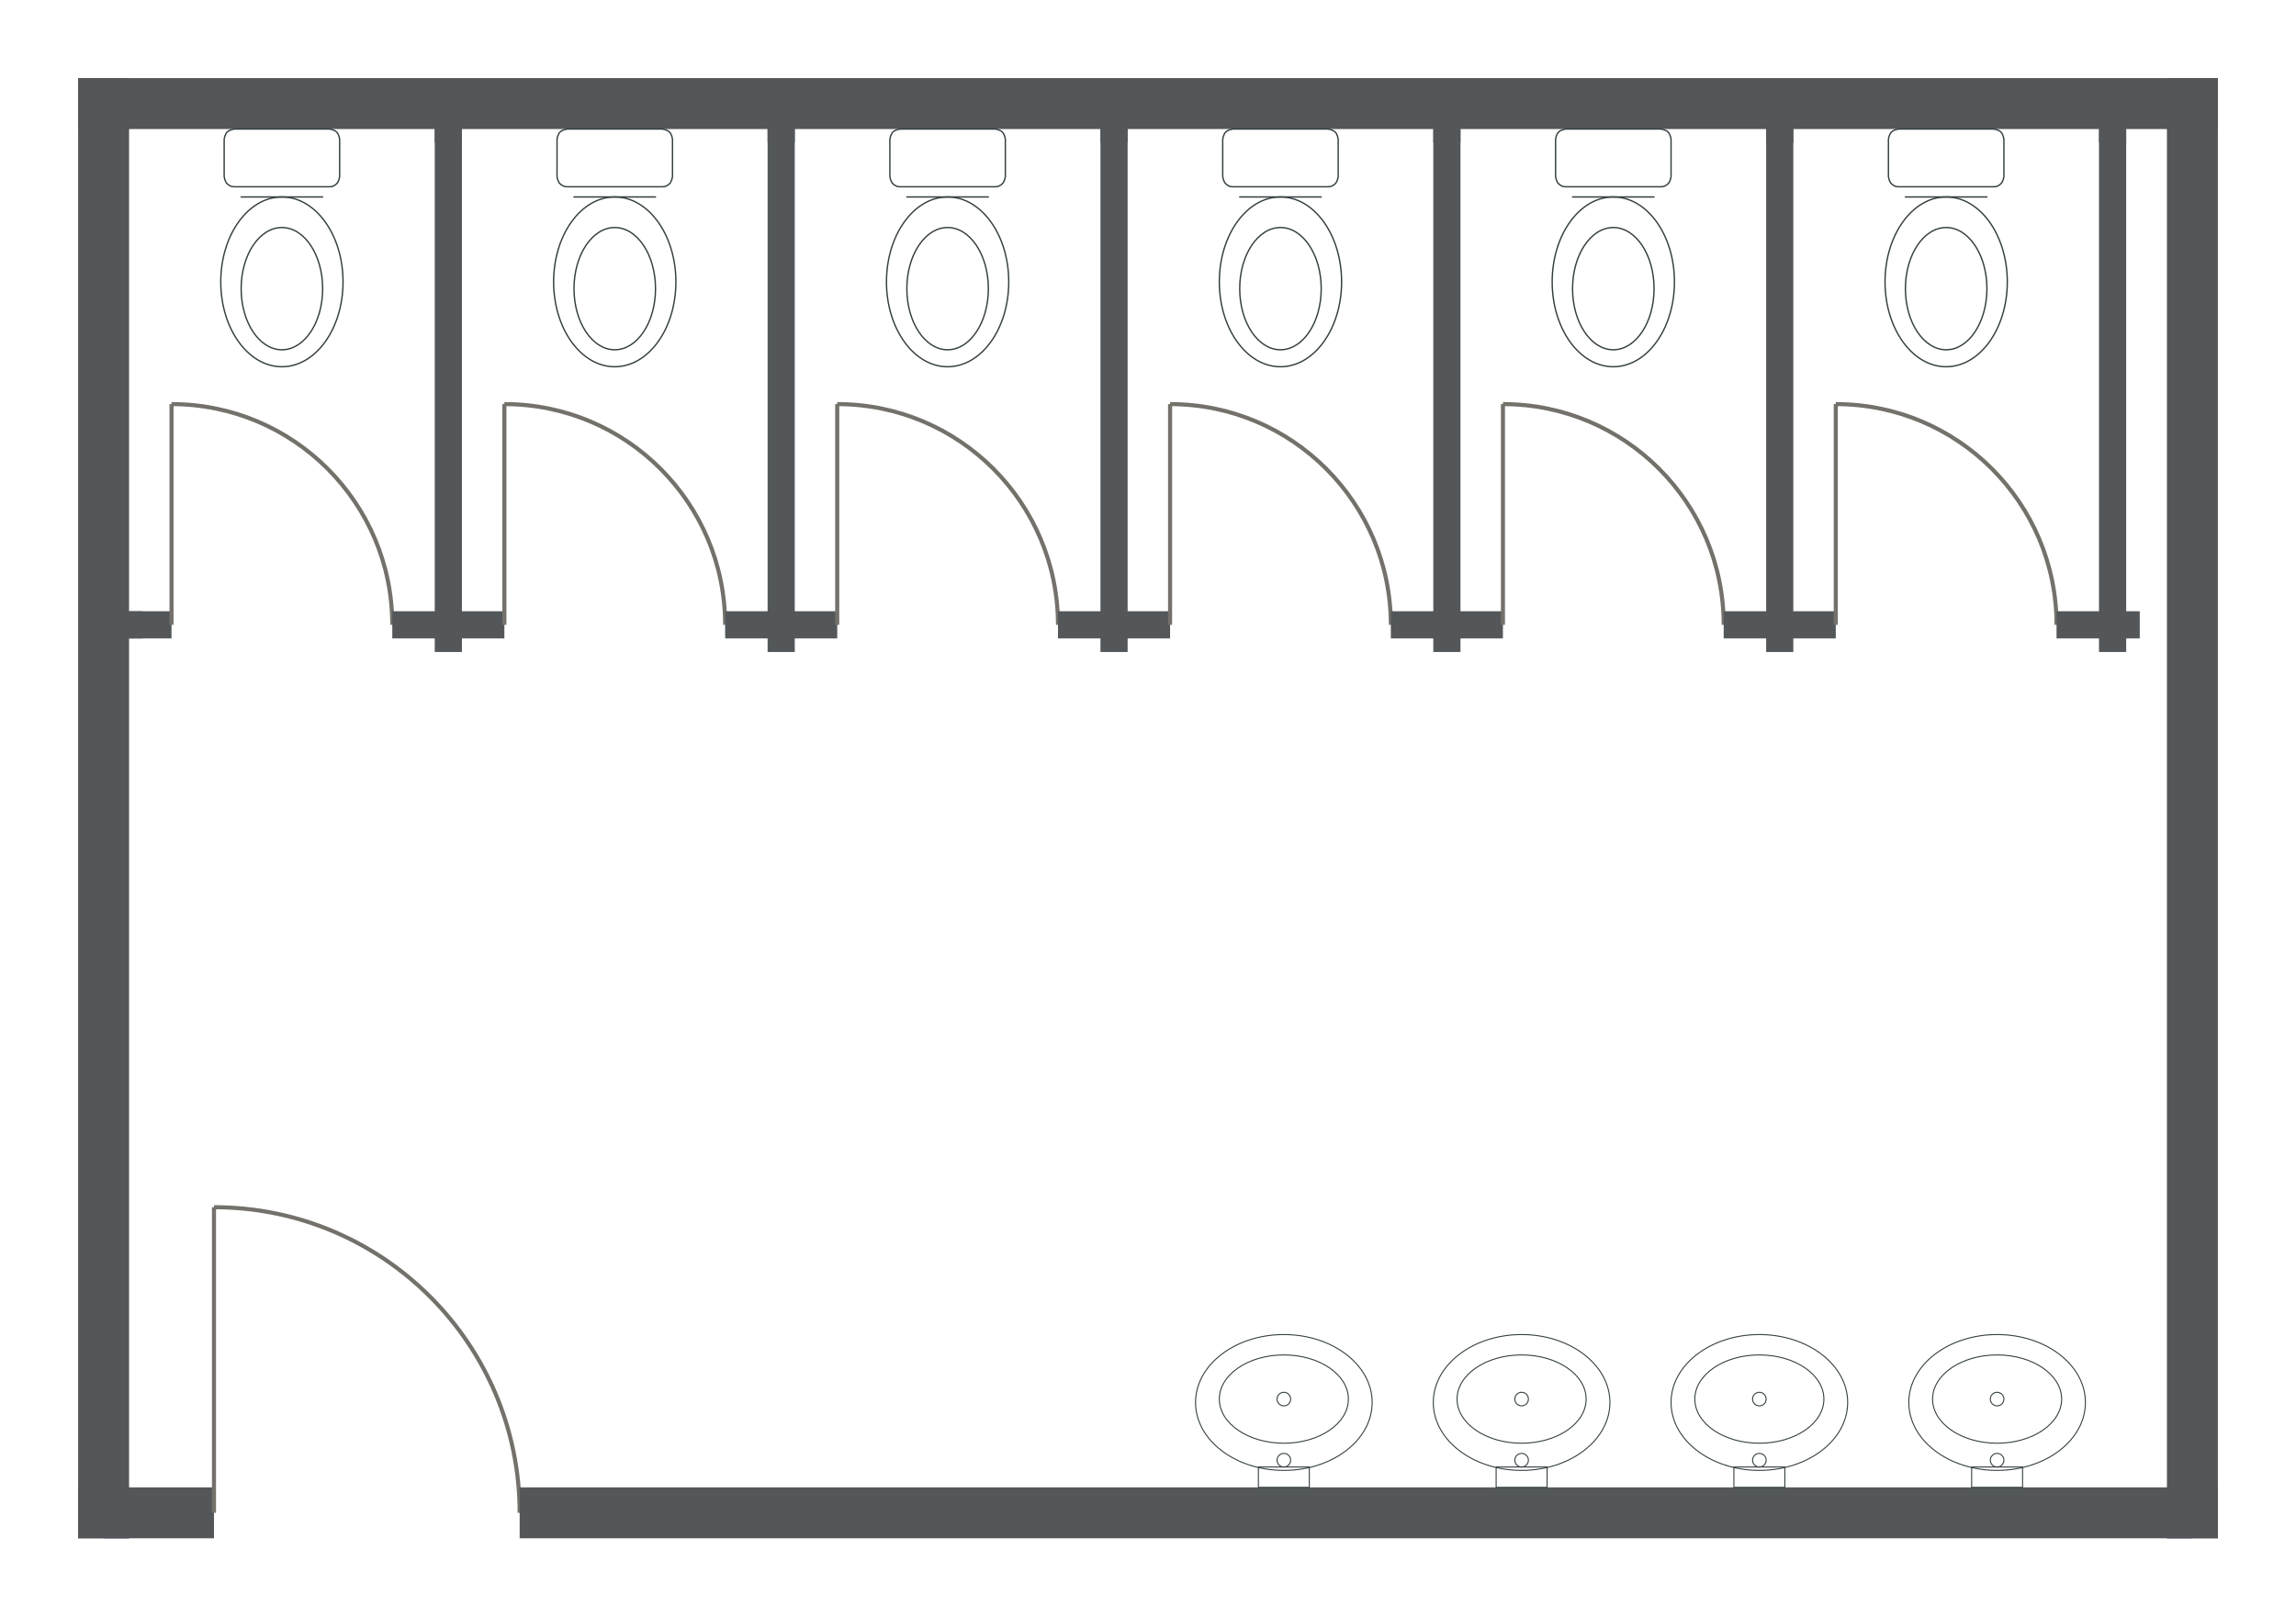
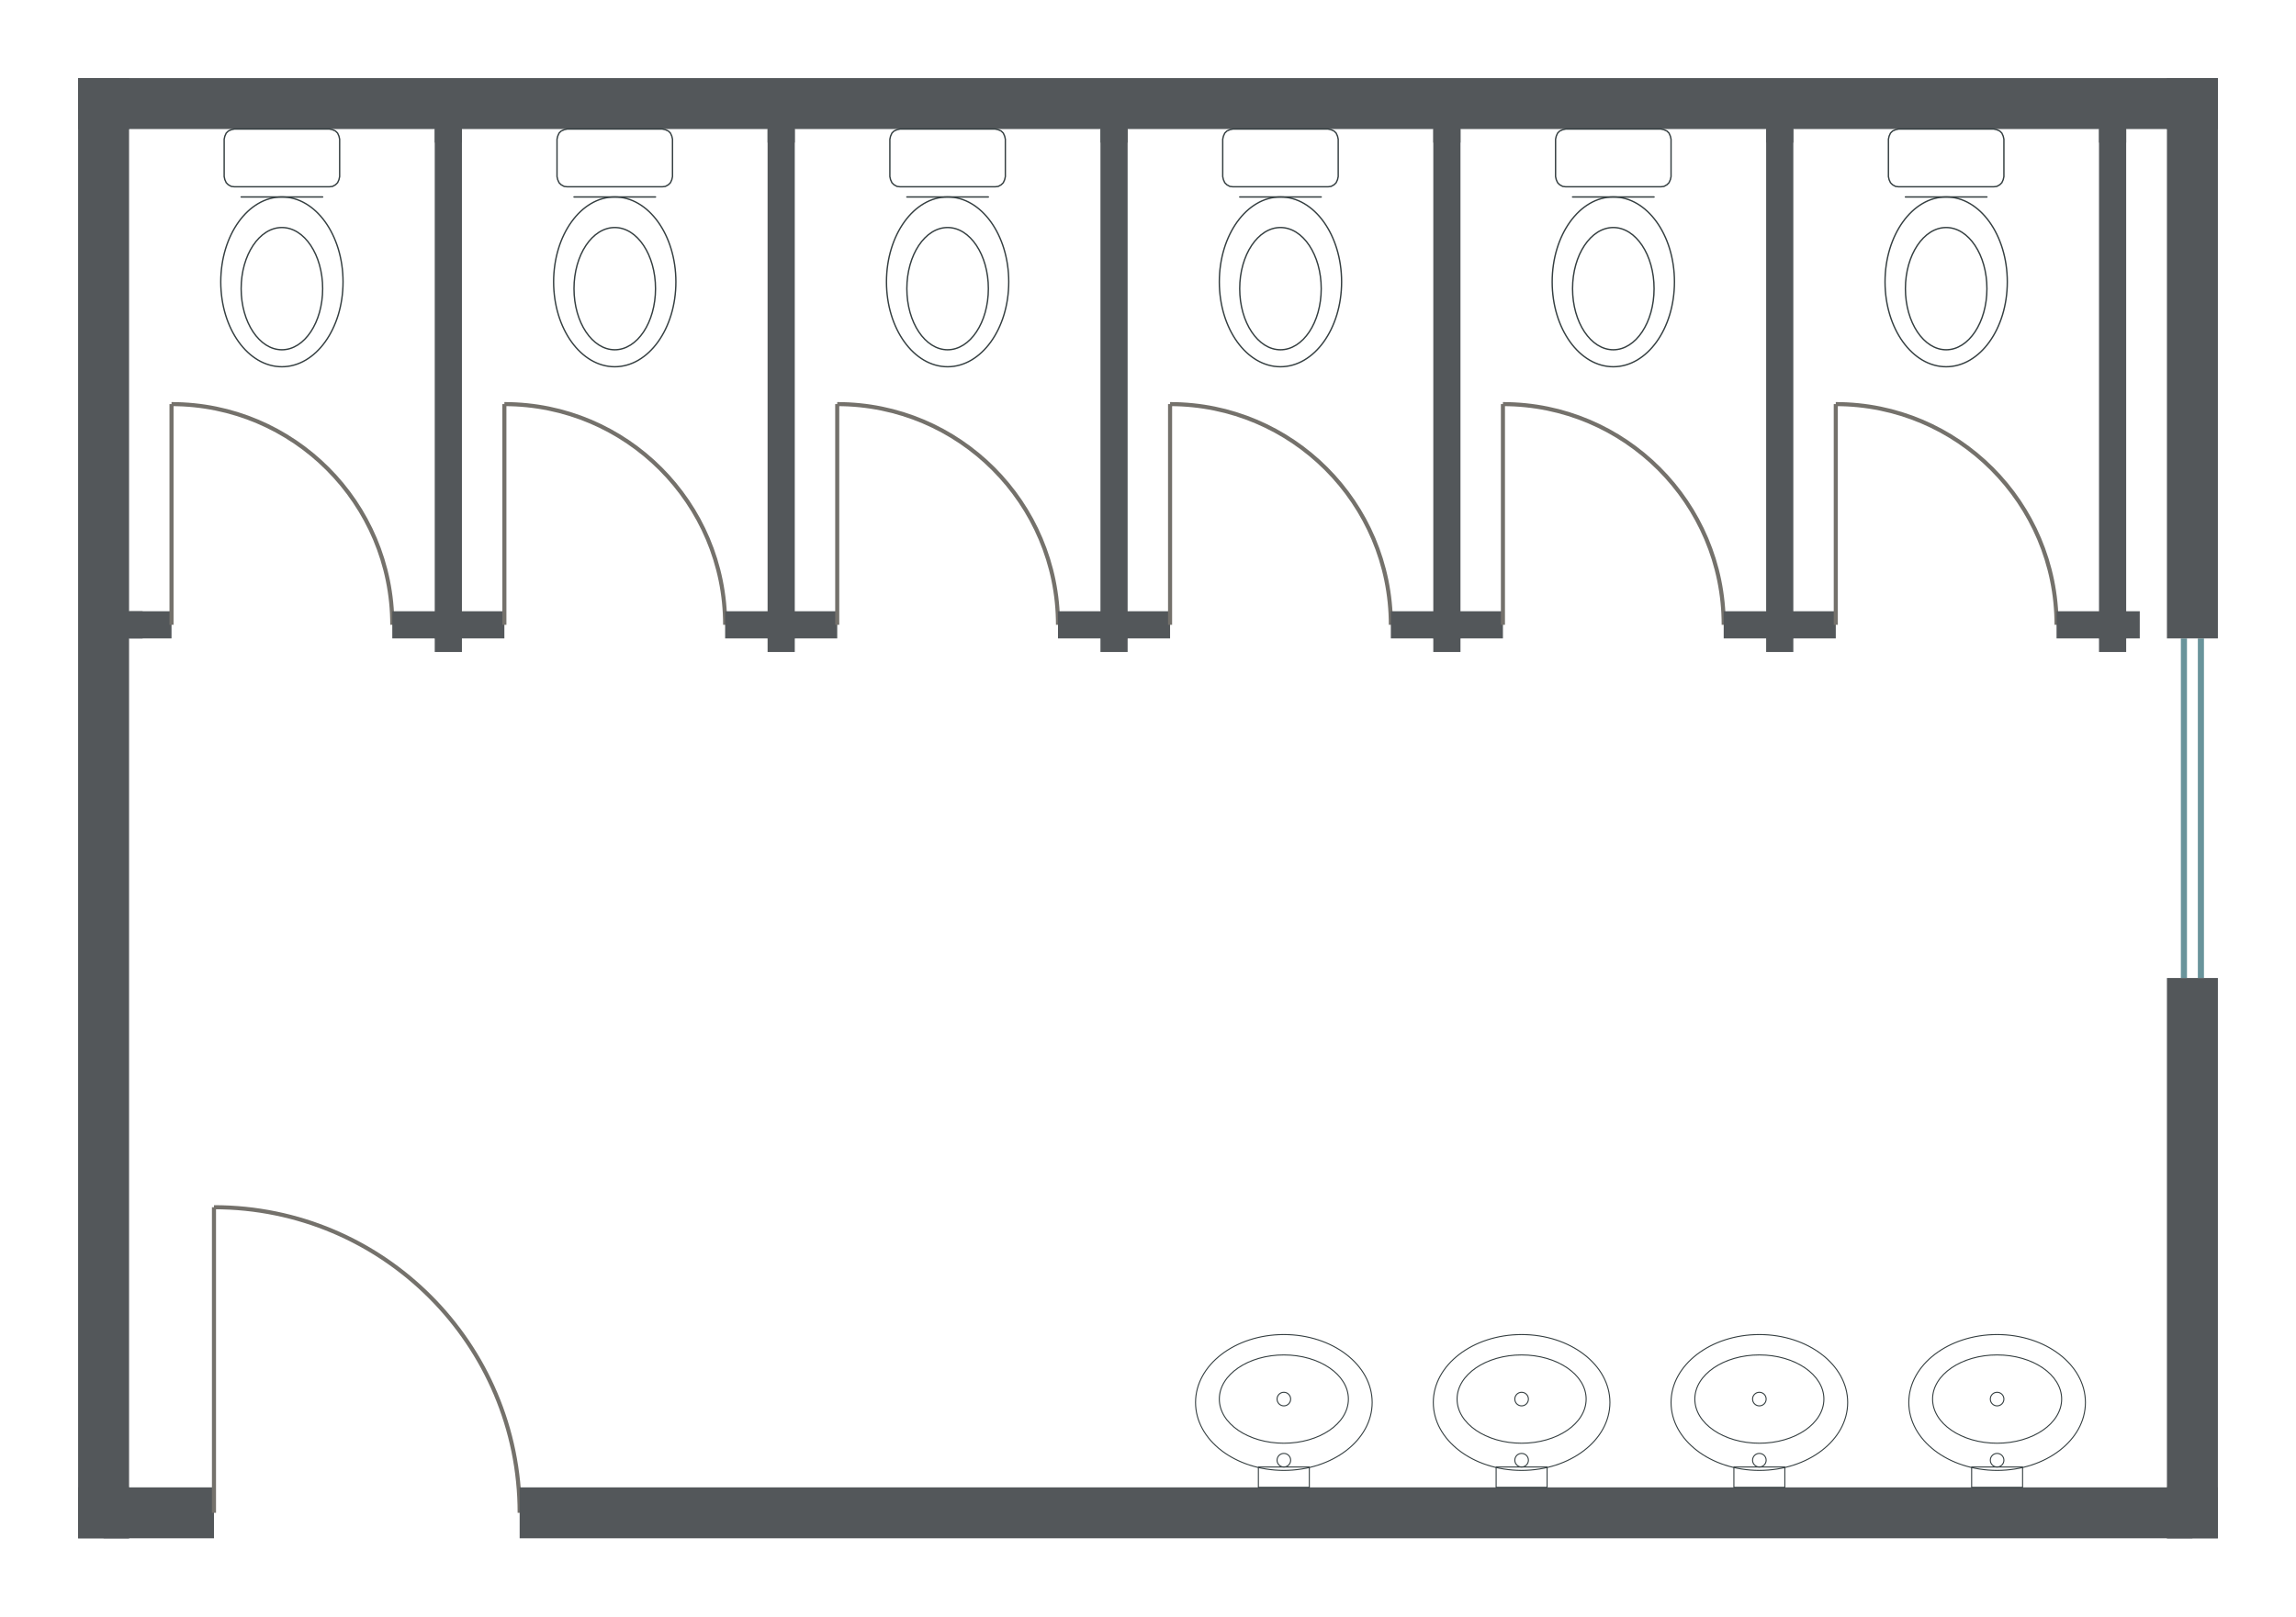
<svg xmlns="http://www.w3.org/2000/svg" viewBox="-0.23 -4.53 6.76 4.76" style="width:100%;height:142px;display:block;background:#f4efe3;border-radius:4px" role="img" aria-label="Planta arquitectónica">
  <line x1="0.075" y1="-0.075" x2="0.075" y2="-4.225" stroke="#53575a" stroke-width="0.15" stroke-linecap="butt" />
  <rect x="0" y="-0.15" width="0.15" height="0.15" fill="#53575a" />
  <rect x="0" y="-4.3" width="0.15" height="0.15" fill="#53575a" />
-   <line x1="6.225" y1="-0.075" x2="6.225" y2="-4.225" stroke="#53575a" stroke-width="0.15" stroke-linecap="butt" />
+   <line x1="6.225" y1="-0.075" x2="6.225" y2="-1.65" stroke="#53575a" stroke-width="0.15" stroke-linecap="butt" />
+   <g transform="translate(6.225 -1.65) rotate(-90)" stroke="#69949b" stroke-width=".018">
+     <path d="M0 -.025 H1 M0 .025 H1" />
+   </g>
+   <line x1="6.225" y1="-2.65" x2="6.225" y2="-4.225" stroke="#53575a" stroke-width="0.15" stroke-linecap="butt" />
  <rect x="6.15" y="-0.15" width="0.15" height="0.15" fill="#53575a" />
  <rect x="6.15" y="-4.3" width="0.15" height="0.15" fill="#53575a" />
  <line x1="0.075" y1="-0.075" x2="0.4" y2="-0.075" stroke="#53575a" stroke-width="0.15" stroke-linecap="butt" />
  <g transform="translate(0.4 -0.075) rotate(0)" stroke="#74716b" stroke-width=".012" fill="none">
    <path d="M0 0 V-0.9 M0 -0.9 A0.9 0.9 0 0 1 0.9 0" />
  </g>
  <line x1="1.3" y1="-0.075" x2="6.225" y2="-0.075" stroke="#53575a" stroke-width="0.15" stroke-linecap="butt" />
  <rect x="0" y="-0.15" width="0.15" height="0.15" fill="#53575a" />
  <rect x="6.15" y="-0.15" width="0.15" height="0.15" fill="#53575a" />
  <line x1="0.075" y1="-4.225" x2="6.225" y2="-4.225" stroke="#53575a" stroke-width="0.15" stroke-linecap="butt" />
  <rect x="0" y="-4.3" width="0.15" height="0.15" fill="#53575a" />
  <rect x="6.15" y="-4.3" width="0.15" height="0.15" fill="#53575a" />
  <line x1="1.09" y1="-2.65" x2="1.09" y2="-4.15" stroke="#53575a" stroke-width="0.08" stroke-linecap="butt" />
  <rect x="1.05" y="-2.69" width="0.08" height="0.08" fill="#53575a" />
  <rect x="1.05" y="-4.19" width="0.08" height="0.08" fill="#53575a" />
  <line x1="2.07" y1="-2.65" x2="2.07" y2="-4.15" stroke="#53575a" stroke-width="0.08" stroke-linecap="butt" />
  <rect x="2.03" y="-2.69" width="0.08" height="0.08" fill="#53575a" />
  <rect x="2.03" y="-4.19" width="0.08" height="0.08" fill="#53575a" />
  <line x1="3.05" y1="-2.65" x2="3.05" y2="-4.15" stroke="#53575a" stroke-width="0.08" stroke-linecap="butt" />
  <rect x="3.01" y="-2.69" width="0.08" height="0.08" fill="#53575a" />
  <rect x="3.01" y="-4.19" width="0.08" height="0.08" fill="#53575a" />
  <line x1="4.03" y1="-2.65" x2="4.03" y2="-4.15" stroke="#53575a" stroke-width="0.08" stroke-linecap="butt" />
  <rect x="3.99" y="-2.69" width="0.08" height="0.08" fill="#53575a" />
  <rect x="3.99" y="-4.19" width="0.08" height="0.08" fill="#53575a" />
  <line x1="5.01" y1="-2.65" x2="5.01" y2="-4.15" stroke="#53575a" stroke-width="0.08" stroke-linecap="butt" />
  <rect x="4.97" y="-2.69" width="0.08" height="0.08" fill="#53575a" />
  <rect x="4.97" y="-4.19" width="0.08" height="0.08" fill="#53575a" />
  <line x1="5.99" y1="-2.65" x2="5.99" y2="-4.15" stroke="#53575a" stroke-width="0.08" stroke-linecap="butt" />
  <rect x="5.95" y="-2.69" width="0.08" height="0.08" fill="#53575a" />
  <rect x="5.95" y="-4.19" width="0.08" height="0.08" fill="#53575a" />
  <line x1="0.15" y1="-2.69" x2="0.275" y2="-2.69" stroke="#53575a" stroke-width="0.08" stroke-linecap="butt" />
  <g transform="translate(0.275 -2.69) rotate(0)" stroke="#74716b" stroke-width=".012" fill="none">
    <path d="M0 0 V-0.65 M0 -0.65 A0.65 0.65 0 0 1 0.65 0" />
  </g>
  <line x1="0.925" y1="-2.69" x2="1.255" y2="-2.69" stroke="#53575a" stroke-width="0.08" stroke-linecap="butt" />
  <g transform="translate(1.255 -2.69) rotate(0)" stroke="#74716b" stroke-width=".012" fill="none">
    <path d="M0 0 V-0.65 M0 -0.65 A0.65 0.65 0 0 1 0.65 0" />
  </g>
  <line x1="1.905" y1="-2.69" x2="2.235" y2="-2.69" stroke="#53575a" stroke-width="0.08" stroke-linecap="butt" />
  <g transform="translate(2.235 -2.69) rotate(0)" stroke="#74716b" stroke-width=".012" fill="none">
    <path d="M0 0 V-0.65 M0 -0.65 A0.65 0.65 0 0 1 0.65 0" />
  </g>
  <line x1="2.885" y1="-2.69" x2="3.215" y2="-2.69" stroke="#53575a" stroke-width="0.08" stroke-linecap="butt" />
  <g transform="translate(3.215 -2.69) rotate(0)" stroke="#74716b" stroke-width=".012" fill="none">
    <path d="M0 0 V-0.65 M0 -0.65 A0.65 0.65 0 0 1 0.65 0" />
  </g>
  <line x1="3.865" y1="-2.69" x2="4.195" y2="-2.69" stroke="#53575a" stroke-width="0.08" stroke-linecap="butt" />
  <g transform="translate(4.195 -2.69) rotate(0)" stroke="#74716b" stroke-width=".012" fill="none">
    <path d="M0 0 V-0.65 M0 -0.65 A0.65 0.65 0 0 1 0.65 0" />
  </g>
  <line x1="4.845" y1="-2.69" x2="5.175" y2="-2.69" stroke="#53575a" stroke-width="0.08" stroke-linecap="butt" />
  <g transform="translate(5.175 -2.69) rotate(0)" stroke="#74716b" stroke-width=".012" fill="none">
    <path d="M0 0 V-0.65 M0 -0.65 A0.65 0.65 0 0 1 0.65 0" />
  </g>
  <line x1="5.825" y1="-2.69" x2="6.03" y2="-2.69" stroke="#53575a" stroke-width="0.08" stroke-linecap="butt" />
  <rect x="0.11" y="-2.73" width="0.08" height="0.08" fill="#53575a" />
  <rect x="5.99" y="-2.73" width="0.08" height="0.08" fill="#53575a" />
  <g transform="translate(0.8 -4.15) rotate(-180)" color="#343e40">
    <g fill="none" stroke="currentColor" stroke-width="0.004" stroke-linecap="round" stroke-linejoin="round" vector-effect="non-scaling-stroke">
      <polygon points="0.34,0 0.349,-0.002 0.358,-0.006 0.364,-0.012 0.368,-0.021 0.37,-0.03 0.37,-0.14 0.368,-0.149 0.364,-0.158 0.358,-0.164 0.349,-0.169 0.34,-0.17 0.06,-0.17 0.051,-0.169 0.042,-0.164 0.036,-0.158 0.032,-0.149 0.03,-0.14 0.03,-0.03 0.032,-0.021 0.036,-0.012 0.042,-0.006 0.051,-0.002 0.06,0" />
      <ellipse cx="0.2" cy="-0.45" rx="0.18" ry="0.25" transform="rotate(0.000 0.2 -0.45)" />
      <ellipse cx="0.2" cy="-0.47" rx="0.12" ry="0.18" transform="rotate(0.000 0.2 -0.47)" />
      <line x1="0.08" y1="-0.2" x2="0.32" y2="-0.2" />
    </g>
  </g>
  <g transform="translate(1.78 -4.15) rotate(-180)" color="#343e40">
    <g fill="none" stroke="currentColor" stroke-width="0.004" stroke-linecap="round" stroke-linejoin="round" vector-effect="non-scaling-stroke">
      <polygon points="0.34,0 0.349,-0.002 0.358,-0.006 0.364,-0.012 0.368,-0.021 0.37,-0.03 0.37,-0.14 0.368,-0.149 0.364,-0.158 0.358,-0.164 0.349,-0.169 0.34,-0.17 0.06,-0.17 0.051,-0.169 0.042,-0.164 0.036,-0.158 0.032,-0.149 0.03,-0.14 0.03,-0.03 0.032,-0.021 0.036,-0.012 0.042,-0.006 0.051,-0.002 0.06,0" />
      <ellipse cx="0.2" cy="-0.45" rx="0.18" ry="0.25" transform="rotate(0.000 0.2 -0.45)" />
      <ellipse cx="0.2" cy="-0.47" rx="0.12" ry="0.18" transform="rotate(0.000 0.2 -0.47)" />
      <line x1="0.08" y1="-0.2" x2="0.32" y2="-0.2" />
    </g>
  </g>
  <g transform="translate(2.76 -4.15) rotate(-180)" color="#343e40">
    <g fill="none" stroke="currentColor" stroke-width="0.004" stroke-linecap="round" stroke-linejoin="round" vector-effect="non-scaling-stroke">
      <polygon points="0.34,0 0.349,-0.002 0.358,-0.006 0.364,-0.012 0.368,-0.021 0.37,-0.03 0.37,-0.14 0.368,-0.149 0.364,-0.158 0.358,-0.164 0.349,-0.169 0.34,-0.17 0.06,-0.17 0.051,-0.169 0.042,-0.164 0.036,-0.158 0.032,-0.149 0.03,-0.14 0.03,-0.03 0.032,-0.021 0.036,-0.012 0.042,-0.006 0.051,-0.002 0.06,0" />
      <ellipse cx="0.2" cy="-0.45" rx="0.18" ry="0.25" transform="rotate(0.000 0.2 -0.45)" />
      <ellipse cx="0.2" cy="-0.47" rx="0.12" ry="0.18" transform="rotate(0.000 0.2 -0.47)" />
      <line x1="0.08" y1="-0.2" x2="0.32" y2="-0.2" />
    </g>
  </g>
  <g transform="translate(3.74 -4.15) rotate(-180)" color="#343e40">
    <g fill="none" stroke="currentColor" stroke-width="0.004" stroke-linecap="round" stroke-linejoin="round" vector-effect="non-scaling-stroke">
      <polygon points="0.34,0 0.349,-0.002 0.358,-0.006 0.364,-0.012 0.368,-0.021 0.37,-0.03 0.37,-0.14 0.368,-0.149 0.364,-0.158 0.358,-0.164 0.349,-0.169 0.34,-0.17 0.06,-0.17 0.051,-0.169 0.042,-0.164 0.036,-0.158 0.032,-0.149 0.03,-0.14 0.03,-0.03 0.032,-0.021 0.036,-0.012 0.042,-0.006 0.051,-0.002 0.06,0" />
      <ellipse cx="0.2" cy="-0.45" rx="0.18" ry="0.25" transform="rotate(0.000 0.2 -0.45)" />
      <ellipse cx="0.2" cy="-0.47" rx="0.12" ry="0.18" transform="rotate(0.000 0.2 -0.47)" />
      <line x1="0.08" y1="-0.2" x2="0.32" y2="-0.2" />
    </g>
  </g>
  <g transform="translate(4.72 -4.15) rotate(-180)" color="#343e40">
    <g fill="none" stroke="currentColor" stroke-width="0.004" stroke-linecap="round" stroke-linejoin="round" vector-effect="non-scaling-stroke">
      <polygon points="0.34,0 0.349,-0.002 0.358,-0.006 0.364,-0.012 0.368,-0.021 0.37,-0.03 0.37,-0.14 0.368,-0.149 0.364,-0.158 0.358,-0.164 0.349,-0.169 0.34,-0.17 0.06,-0.17 0.051,-0.169 0.042,-0.164 0.036,-0.158 0.032,-0.149 0.03,-0.14 0.03,-0.03 0.032,-0.021 0.036,-0.012 0.042,-0.006 0.051,-0.002 0.06,0" />
      <ellipse cx="0.2" cy="-0.45" rx="0.18" ry="0.25" transform="rotate(0.000 0.2 -0.45)" />
      <ellipse cx="0.2" cy="-0.47" rx="0.12" ry="0.18" transform="rotate(0.000 0.2 -0.47)" />
      <line x1="0.08" y1="-0.2" x2="0.32" y2="-0.2" />
    </g>
  </g>
  <g transform="translate(5.7 -4.15) rotate(-180)" color="#343e40">
    <g fill="none" stroke="currentColor" stroke-width="0.004" stroke-linecap="round" stroke-linejoin="round" vector-effect="non-scaling-stroke">
      <polygon points="0.34,0 0.349,-0.002 0.358,-0.006 0.364,-0.012 0.368,-0.021 0.37,-0.03 0.37,-0.14 0.368,-0.149 0.364,-0.158 0.358,-0.164 0.349,-0.169 0.34,-0.17 0.06,-0.17 0.051,-0.169 0.042,-0.164 0.036,-0.158 0.032,-0.149 0.03,-0.14 0.03,-0.03 0.032,-0.021 0.036,-0.012 0.042,-0.006 0.051,-0.002 0.06,0" />
      <ellipse cx="0.2" cy="-0.45" rx="0.18" ry="0.25" transform="rotate(0.000 0.2 -0.45)" />
      <ellipse cx="0.2" cy="-0.47" rx="0.12" ry="0.18" transform="rotate(0.000 0.2 -0.47)" />
      <line x1="0.08" y1="-0.2" x2="0.32" y2="-0.2" />
    </g>
  </g>
  <g transform="translate(5.375 -0.15) rotate(0)" color="#343e40">
    <g fill="none" stroke="currentColor" stroke-width="0.003" stroke-linecap="round" stroke-linejoin="round" vector-effect="non-scaling-stroke">
      <rect x="0.2" y="-0.06" width="0.15" height="0.06" />
      <ellipse cx="0.275" cy="-0.25" rx="0.26" ry="0.2" transform="rotate(0.000 0.275 -0.25)" />
      <ellipse cx="0.275" cy="-0.26" rx="0.19" ry="0.13" transform="rotate(0.000 0.275 -0.26)" />
      <circle cx="0.275" cy="-0.26" r="0.02" />
      <circle cx="0.275" cy="-0.08" r="0.02" />
    </g>
  </g>
  <g transform="translate(4.675 -0.15) rotate(0)" color="#343e40">
    <g fill="none" stroke="currentColor" stroke-width="0.003" stroke-linecap="round" stroke-linejoin="round" vector-effect="non-scaling-stroke">
      <rect x="0.2" y="-0.06" width="0.15" height="0.06" />
      <ellipse cx="0.275" cy="-0.25" rx="0.26" ry="0.2" transform="rotate(0.000 0.275 -0.25)" />
      <ellipse cx="0.275" cy="-0.26" rx="0.19" ry="0.13" transform="rotate(0.000 0.275 -0.26)" />
      <circle cx="0.275" cy="-0.26" r="0.02" />
      <circle cx="0.275" cy="-0.08" r="0.02" />
    </g>
  </g>
  <g transform="translate(3.975 -0.15) rotate(0)" color="#343e40">
    <g fill="none" stroke="currentColor" stroke-width="0.003" stroke-linecap="round" stroke-linejoin="round" vector-effect="non-scaling-stroke">
      <rect x="0.2" y="-0.06" width="0.15" height="0.06" />
      <ellipse cx="0.275" cy="-0.25" rx="0.26" ry="0.2" transform="rotate(0.000 0.275 -0.25)" />
      <ellipse cx="0.275" cy="-0.26" rx="0.19" ry="0.13" transform="rotate(0.000 0.275 -0.26)" />
      <circle cx="0.275" cy="-0.26" r="0.02" />
      <circle cx="0.275" cy="-0.08" r="0.02" />
    </g>
  </g>
  <g transform="translate(3.275 -0.15) rotate(0)" color="#343e40">
    <g fill="none" stroke="currentColor" stroke-width="0.003" stroke-linecap="round" stroke-linejoin="round" vector-effect="non-scaling-stroke">
      <rect x="0.2" y="-0.06" width="0.15" height="0.06" />
      <ellipse cx="0.275" cy="-0.25" rx="0.26" ry="0.2" transform="rotate(0.000 0.275 -0.25)" />
      <ellipse cx="0.275" cy="-0.26" rx="0.19" ry="0.13" transform="rotate(0.000 0.275 -0.26)" />
      <circle cx="0.275" cy="-0.26" r="0.02" />
      <circle cx="0.275" cy="-0.08" r="0.02" />
    </g>
  </g>
</svg>
